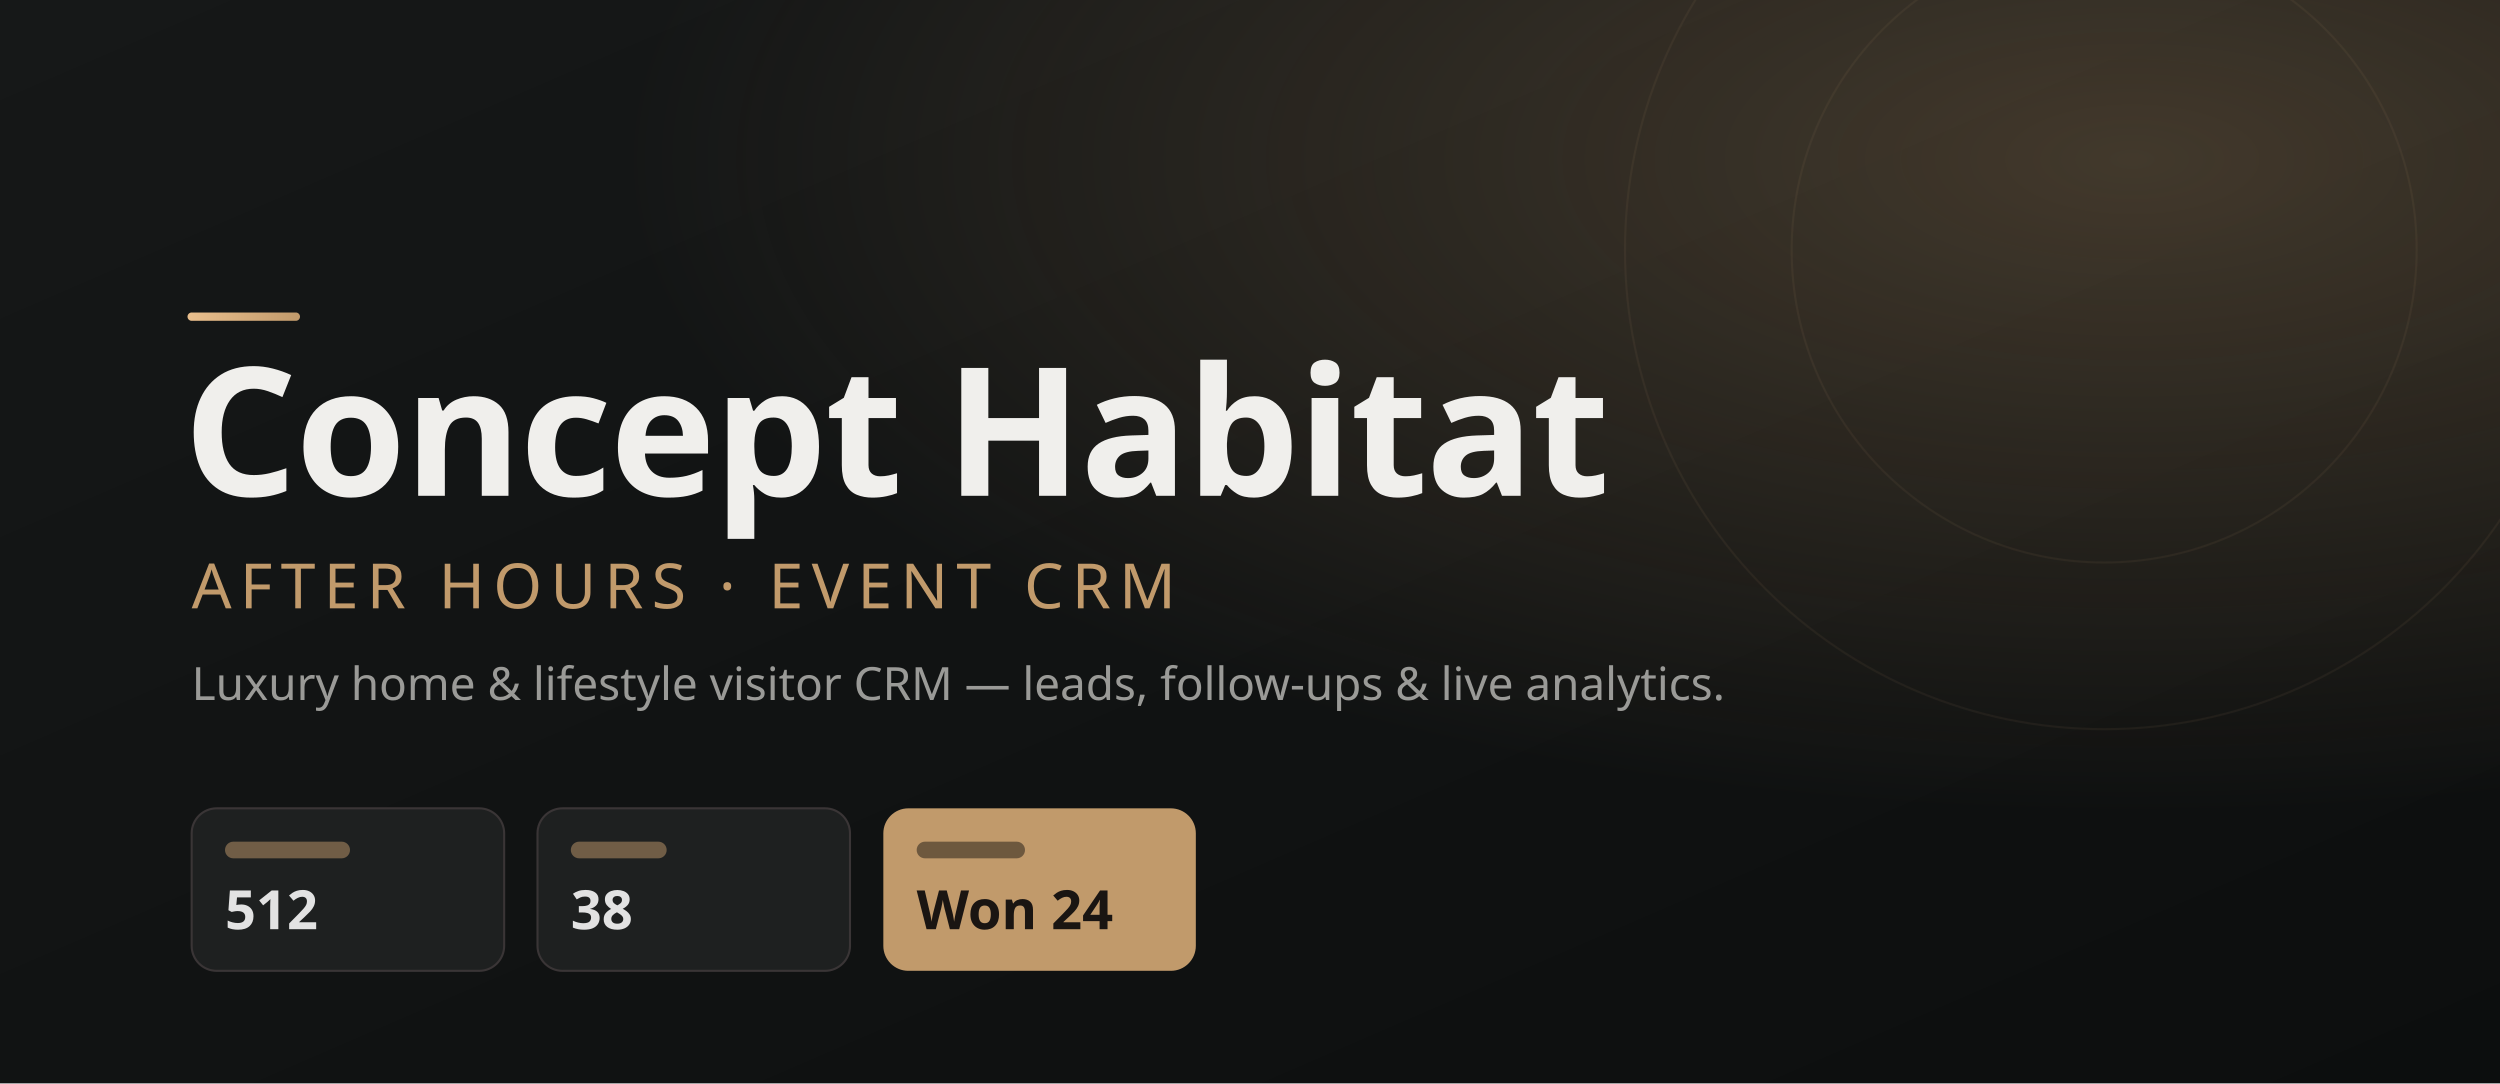
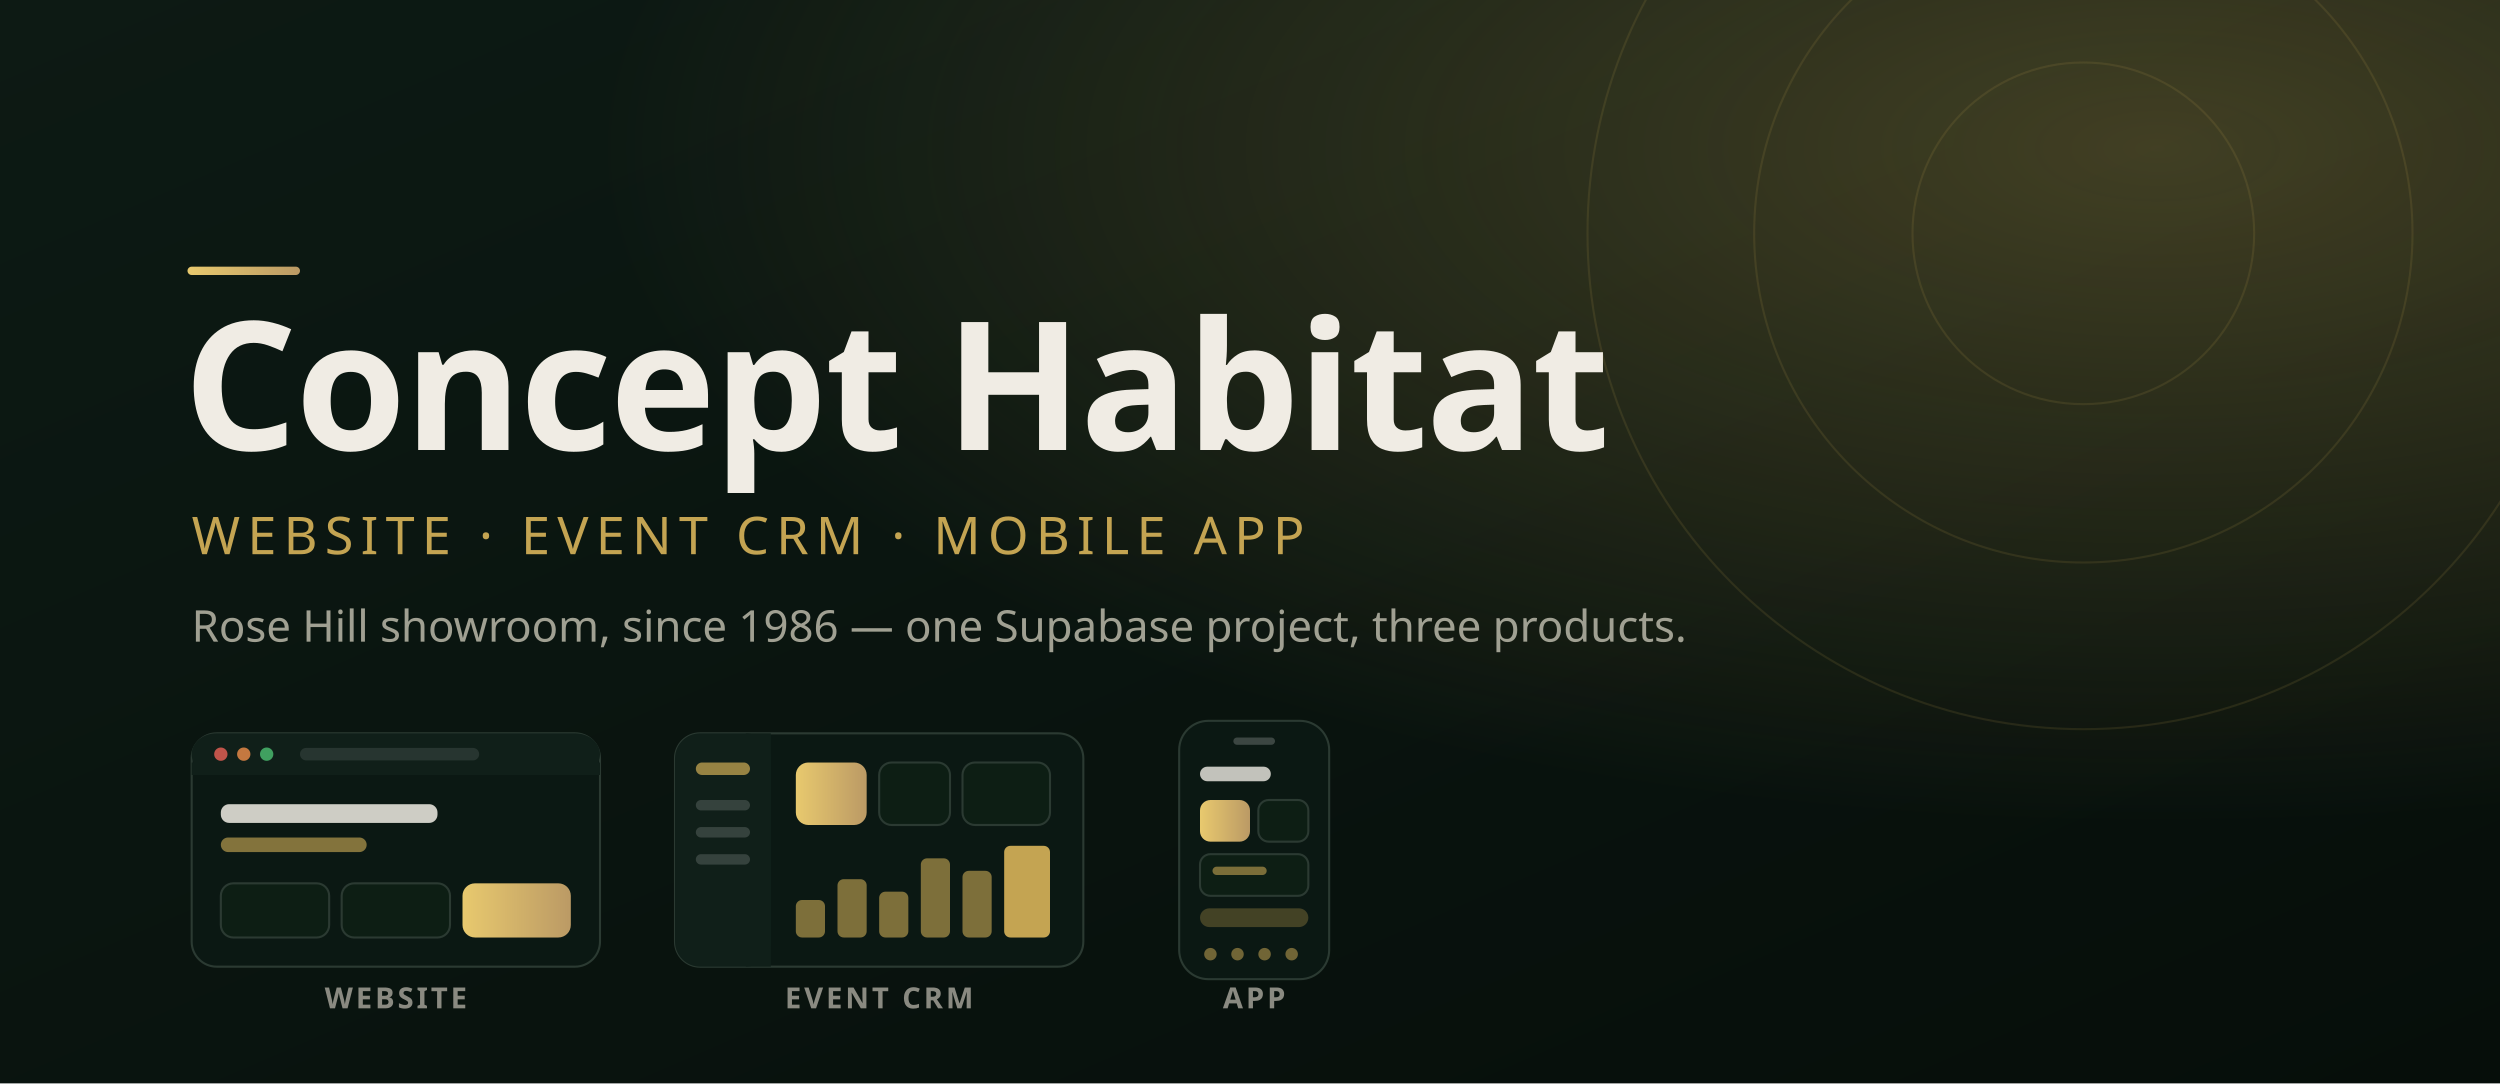
<svg xmlns="http://www.w3.org/2000/svg" viewBox="0 0 1200 520" width="1200" height="520" font-family="Lexend, 'Segoe UI', sans-serif">
  <defs>
    <linearGradient id="bg" x1="0" y1="0" x2="1" y2="1">
-       <stop offset="0" stop-color="#161818" />
-       <stop offset="1" stop-color="#0c0e0e" />
+       <stop offset="0" stop-color="#0d1a14" />
+       <stop offset="1" stop-color="#060e0a" />
    </linearGradient>
-     <linearGradient id="copper" x1="0" y1="0" x2="1" y2="0">
-       <stop offset="0" stop-color="#eabf8d" />
-       <stop offset="1" stop-color="#c19a6b" />
+     <linearGradient id="gold" x1="0" y1="0" x2="1" y2="0">
+       <stop offset="0" stop-color="#e8c96e" />
+       <stop offset="1" stop-color="#bb9a65" />
    </linearGradient>
-     <radialGradient id="glow" cx="0.85" cy="0.15" r="0.6">
-       <stop offset="0" stop-color="#c19a6b" stop-opacity="0.28" />
-       <stop offset="1" stop-color="#c19a6b" stop-opacity="0" />
+     <radialGradient id="glow" cx="0.86" cy="0.14" r="0.62">
+       <stop offset="0" stop-color="#c4a452" stop-opacity="0.30" />
+       <stop offset="1" stop-color="#c4a452" stop-opacity="0" />
    </radialGradient>
  </defs>
  <rect width="1200" height="520" fill="url(#bg)" />
  <rect width="1200" height="520" fill="url(#glow)" />
-   <g opacity="0.5" stroke="#c19a6b" stroke-opacity="0.14" fill="none">
-     <circle cx="1010" cy="120" r="230" />
-     <circle cx="1010" cy="120" r="150" />
+   <g stroke="#c4a452" stroke-opacity="0.13" fill="none">
+     <circle cx="1000" cy="112" r="238" />
+     <circle cx="1000" cy="112" r="158" />
+     <circle cx="1000" cy="112" r="82" />
  </g>
-   <rect x="90" y="150" width="54" height="4" rx="2" fill="url(#copper)" />
-   <text x="88" y="238" font-size="86" font-weight="700" fill="#f0efec" letter-spacing="-1">Concept Habitat</text>
-   <text x="92" y="292" font-size="30" font-weight="500" fill="#c19a6b" letter-spacing="4">AFTER HOURS · EVENT CRM</text>
-   <text x="92" y="336" font-size="22" fill="#9a9a97">Luxury home &amp; lifestyle visitor CRM — leads, follow-ups &amp; live analytics.</text>
-   <g transform="translate(92,388)">
-     <rect x="0" y="0" width="150" height="78" rx="12" fill="#1e2020" stroke="#3a3536" />
-     <rect x="16" y="16" width="60" height="8" rx="4" fill="#c19a6b" opacity="0.5" />
-     <text x="16" y="58" font-size="26" font-weight="700" fill="#e2e2e2">512</text>
-     <rect x="166" y="0" width="150" height="78" rx="12" fill="#1e2020" stroke="#3a3536" />
-     <rect x="182" y="16" width="46" height="8" rx="4" fill="#c19a6b" opacity="0.5" />
-     <text x="182" y="58" font-size="26" font-weight="700" fill="#e2e2e2">38</text>
-     <rect x="332" y="0" width="150" height="78" rx="12" fill="#c19a6b" />
-     <rect x="348" y="16" width="52" height="8" rx="4" fill="#1a1512" opacity="0.5" />
-     <text x="348" y="58" font-size="26" font-weight="700" fill="#1a1512">Won 24</text>
+   <rect x="90" y="128" width="54" height="4" rx="2" fill="url(#gold)" />
+   <text x="88" y="216" font-size="86" font-weight="700" fill="#f0ece4" letter-spacing="-1">Concept Habitat</text>
+   <text x="92" y="266" font-size="25" font-weight="500" fill="#c4a452" letter-spacing="3.5">WEBSITE · EVENT CRM · MOBILE APP</text>
+   <text x="92" y="308" font-size="21" fill="#a0a092">Rose Hill showroom, since 1986 — one Supabase project, three products.</text>
+   <g transform="translate(92,352)">
+     <g>
+       <rect x="0" y="0" width="196" height="112" rx="12" fill="#0b1813" stroke="#2b3a32" />
+       <rect x="0" y="0" width="196" height="20" rx="12" fill="#101f19" />
+       <rect x="0" y="14" width="196" height="6" fill="#101f19" />
+       <circle cx="14" cy="10" r="3.2" fill="#c0544a" />
+       <circle cx="25" cy="10" r="3.2" fill="#c47840" />
+       <circle cx="36" cy="10" r="3.2" fill="#40a060" />
+       <rect x="52" y="7" width="86" height="6" rx="3" fill="#ffffff" fill-opacity="0.10" />
+       <rect x="14" y="34" width="104" height="9" rx="4" fill="#f0ece4" fill-opacity="0.85" />
+       <rect x="14" y="50" width="70" height="7" rx="3.5" fill="#c4a452" fill-opacity="0.65" />
+       <rect x="14" y="72" width="52" height="26" rx="6" fill="#0d1e14" stroke="#2b3a32" />
+       <rect x="72" y="72" width="52" height="26" rx="6" fill="#0d1e14" stroke="#2b3a32" />
+       <rect x="130" y="72" width="52" height="26" rx="6" fill="url(#gold)" />
+       <text x="98" y="132" text-anchor="middle" font-size="14" font-weight="600" fill="#8a8a81" letter-spacing="1.4">WEBSITE</text>
+     </g>
+     <g transform="translate(232,0)">
+       <rect x="0" y="0" width="196" height="112" rx="12" fill="#0b1813" stroke="#2b3a32" />
+       <rect x="0" y="0" width="46" height="112" rx="12" fill="#101f19" />
+       <rect x="34" y="0" width="12" height="112" fill="#101f19" />
+       <rect x="10" y="14" width="26" height="6" rx="3" fill="#c4a452" fill-opacity="0.75" />
+       <rect x="10" y="32" width="26" height="5" rx="2.5" fill="#ffffff" fill-opacity="0.16" />
+       <rect x="10" y="45" width="26" height="5" rx="2.5" fill="#ffffff" fill-opacity="0.16" />
+       <rect x="10" y="58" width="26" height="5" rx="2.5" fill="#ffffff" fill-opacity="0.16" />
+       <rect x="58" y="14" width="34" height="30" rx="6" fill="url(#gold)" />
+       <rect x="98" y="14" width="34" height="30" rx="6" fill="#0d1e14" stroke="#2b3a32" />
+       <rect x="138" y="14" width="42" height="30" rx="6" fill="#0d1e14" stroke="#2b3a32" />
+       <g fill="#c4a452" fill-opacity="0.62">
+         <rect x="58" y="80" width="14" height="18" rx="3" />
+         <rect x="78" y="70" width="14" height="28" rx="3" />
+         <rect x="98" y="76" width="14" height="22" rx="3" />
+         <rect x="118" y="60" width="14" height="38" rx="3" />
+         <rect x="138" y="66" width="14" height="32" rx="3" />
+       </g>
+       <rect x="158" y="54" width="22" height="44" rx="3" fill="#c4a452" />
+       <text x="98" y="132" text-anchor="middle" font-size="14" font-weight="600" fill="#8a8a81" letter-spacing="1.4">EVENT CRM</text>
+     </g>
+     <g transform="translate(474,-6)">
+       <rect x="0" y="0" width="72" height="124" rx="14" fill="#0b1813" stroke="#2b3a32" />
+       <rect x="26" y="8" width="20" height="3.5" rx="1.75" fill="#ffffff" fill-opacity="0.20" />
+       <rect x="10" y="22" width="34" height="7" rx="3.5" fill="#f0ece4" fill-opacity="0.80" />
+       <rect x="10" y="38" width="24" height="20" rx="5" fill="url(#gold)" />
+       <rect x="38" y="38" width="24" height="20" rx="5" fill="#0d1e14" stroke="#2b3a32" />
+       <rect x="10" y="64" width="52" height="20" rx="5" fill="#0d1e14" stroke="#2b3a32" />
+       <rect x="16" y="70" width="26" height="4" rx="2" fill="#c4a452" fill-opacity="0.60" />
+       <rect x="10" y="90" width="52" height="9" rx="4.5" fill="#c4a452" fill-opacity="0.30" />
+       <g fill="#c4a452" fill-opacity="0.55">
+         <circle cx="15" cy="112" r="3" />
+         <circle cx="28" cy="112" r="3" />
+         <circle cx="41" cy="112" r="3" />
+         <circle cx="54" cy="112" r="3" />
+       </g>
+       <text x="36" y="138" text-anchor="middle" font-size="14" font-weight="600" fill="#8a8a81" letter-spacing="1.4">APP</text>
+     </g>
  </g>
</svg>
